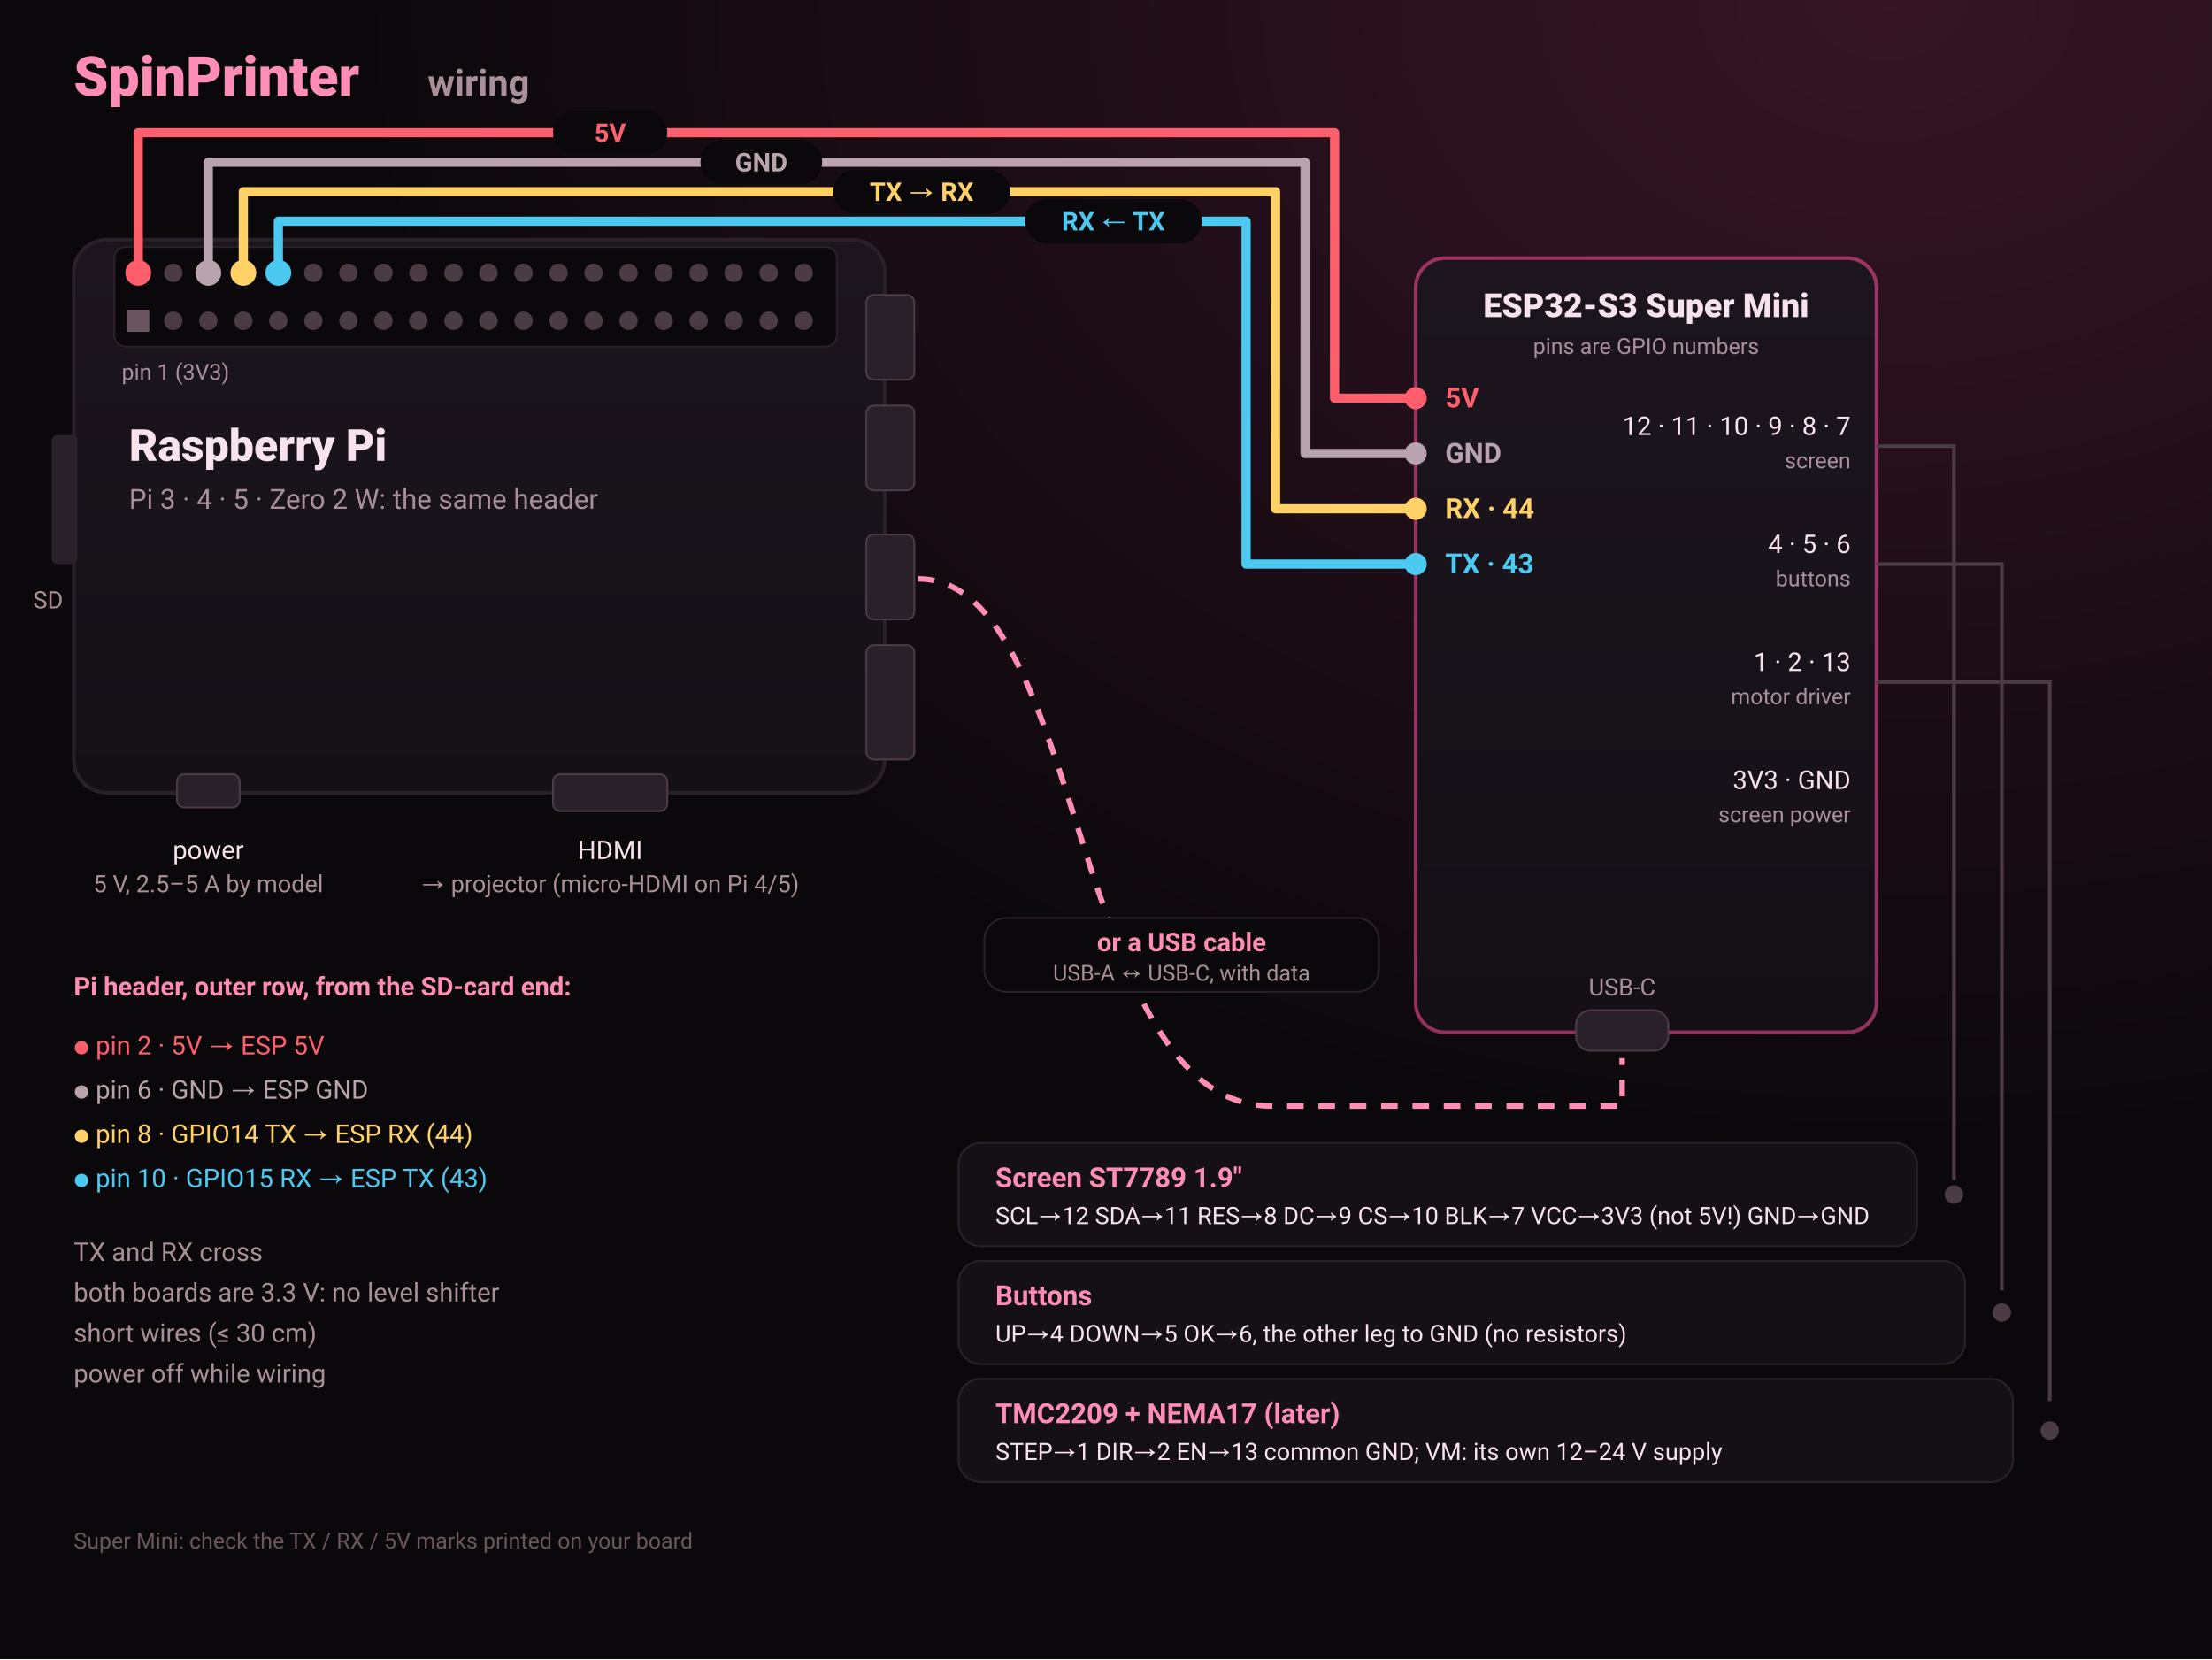
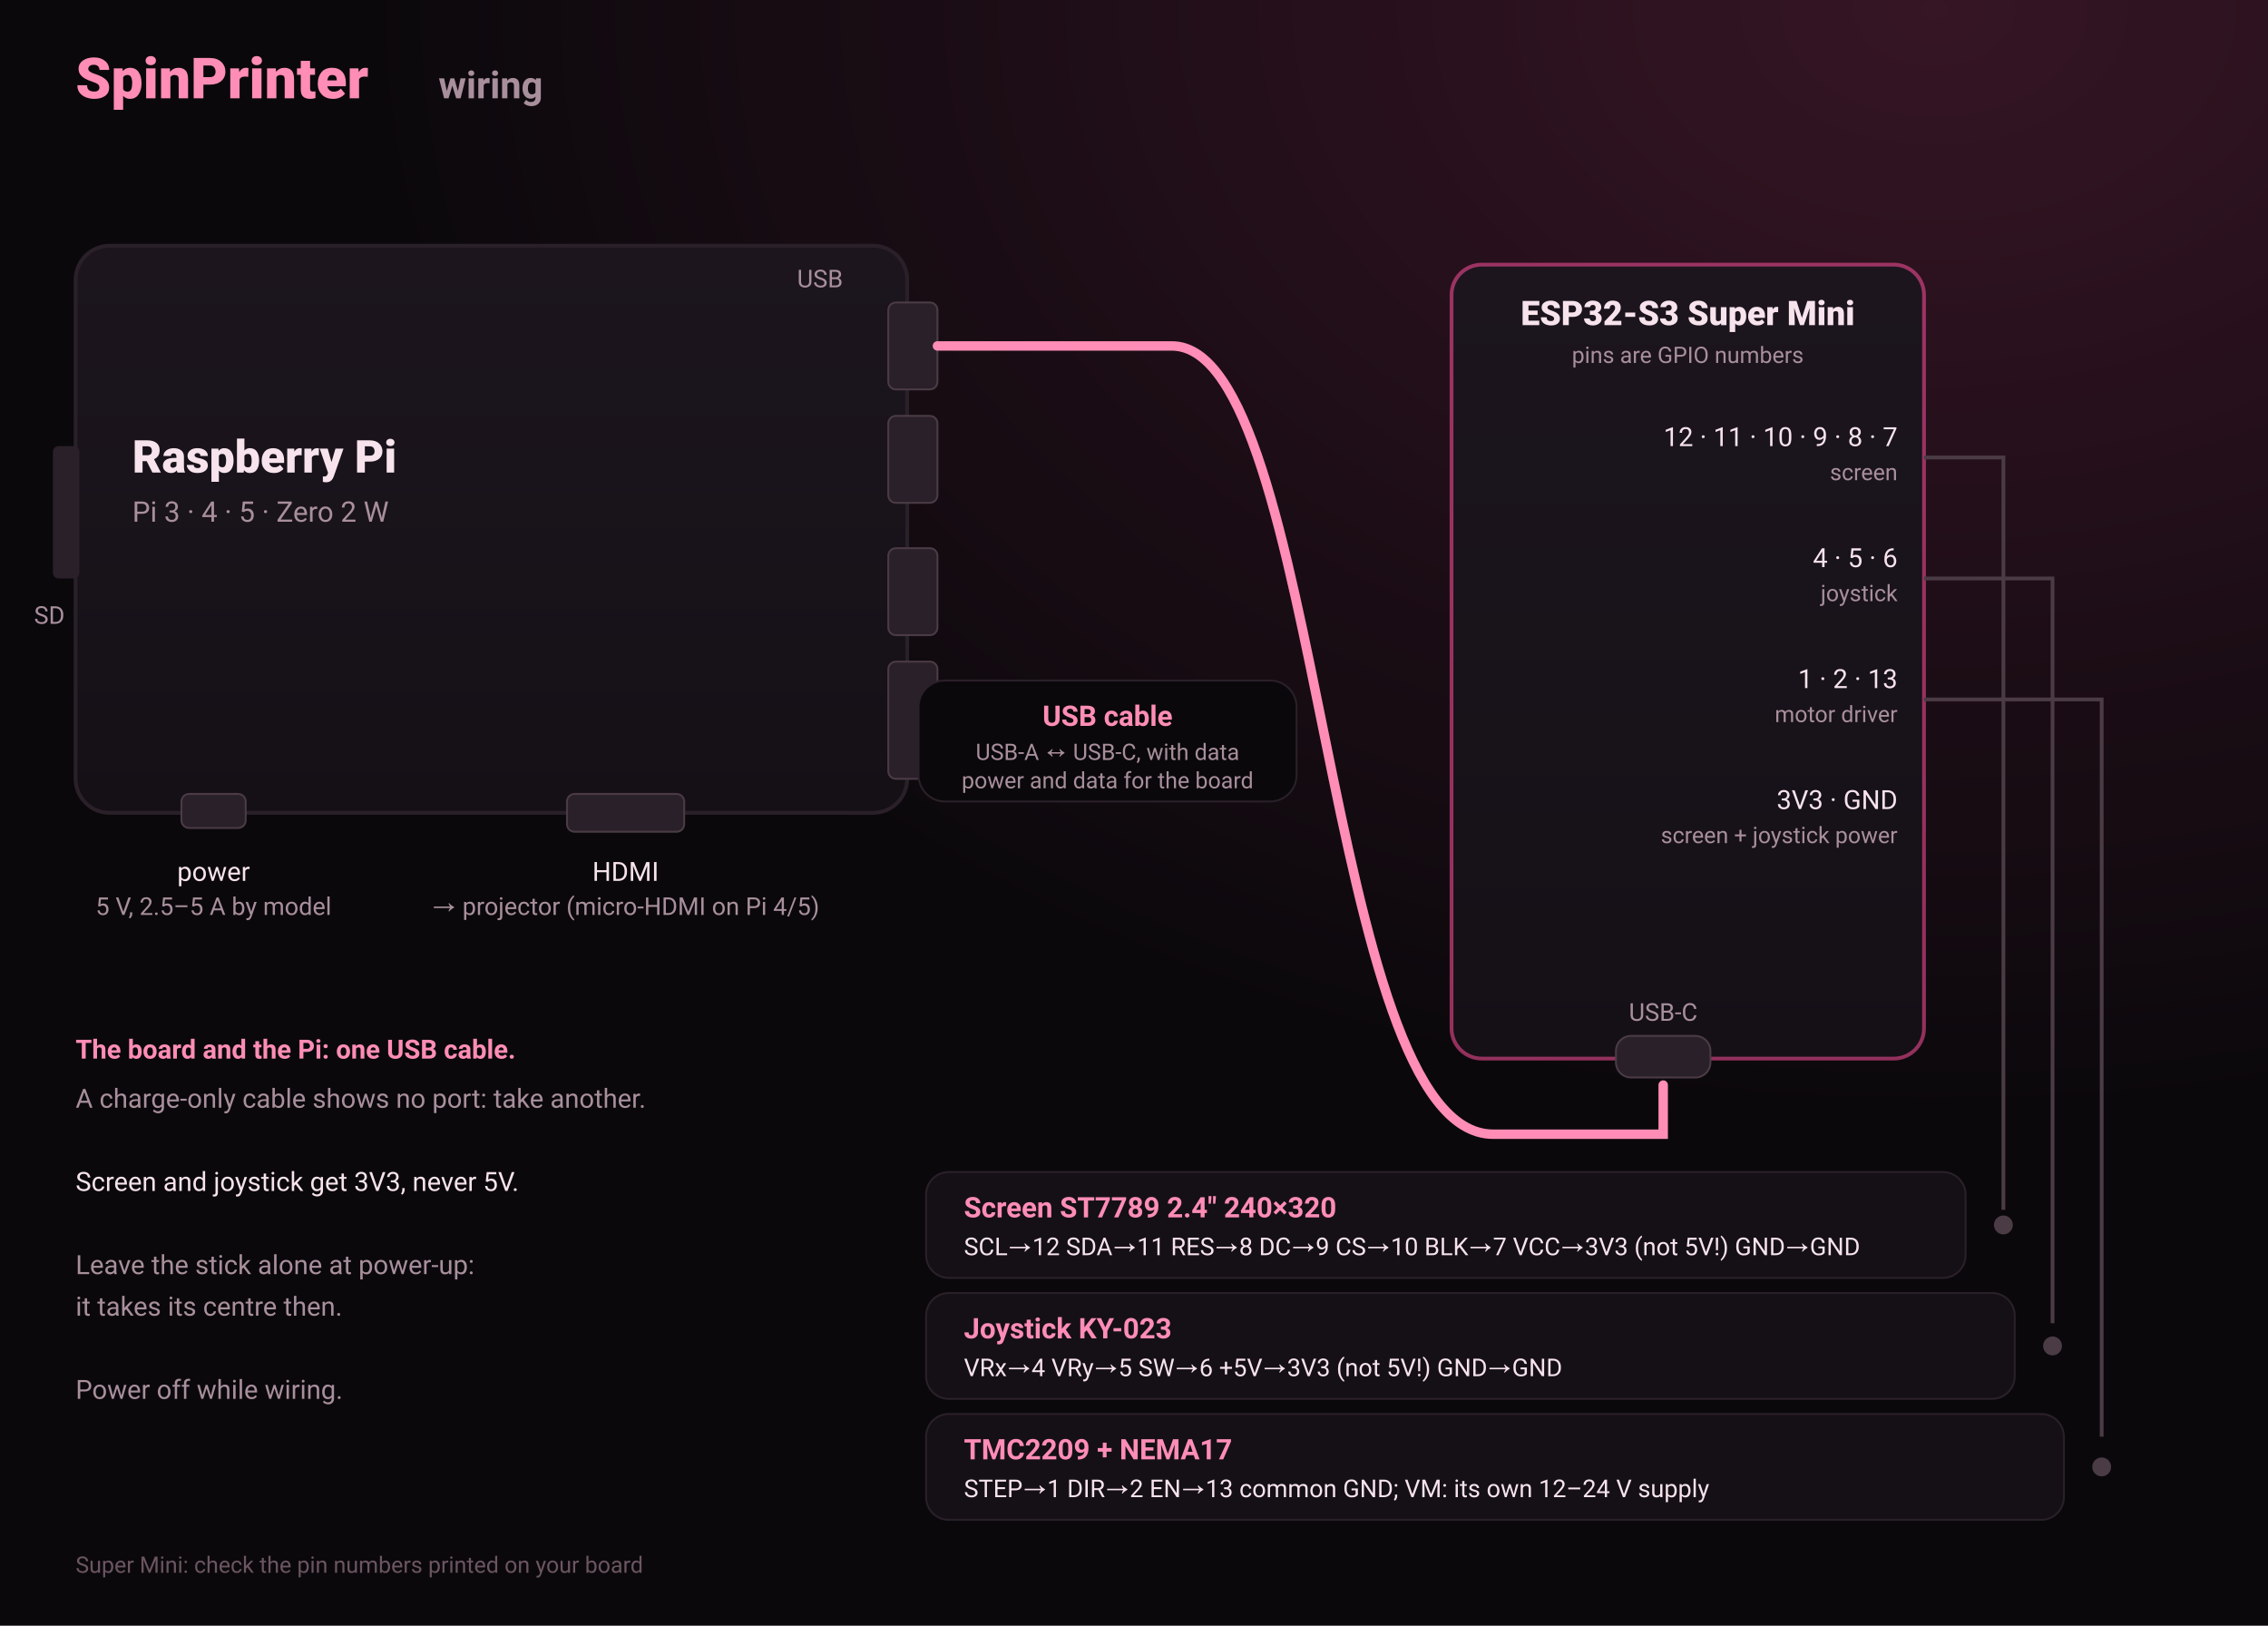
- <svg xmlns="http://www.w3.org/2000/svg" viewBox="0 0 1200 900" width="1200" height="900" font-family="Onest, 'Segoe UI', Roboto, Helvetica, Arial, sans-serif">
+ <svg xmlns="http://www.w3.org/2000/svg" viewBox="0 0 1200 860" width="1200" height="860" font-family="Onest, 'Segoe UI', Roboto, Helvetica, Arial, sans-serif">
  <defs>
    <radialGradient id="glow" cx="85%" cy="0%" r="70%">
      <stop offset="0" stop-color="#ff4f9a" stop-opacity=".18" />
      <stop offset="1" stop-color="#ff4f9a" stop-opacity="0" />
    </radialGradient>
    <linearGradient id="board" x1="0" y1="0" x2="0" y2="1">
      <stop offset="0" stop-color="#1c151e" />
      <stop offset="1" stop-color="#151016" />
    </linearGradient>
  </defs>
-   <rect width="1200" height="900" fill="#0a080b" />
-   <rect width="1200" height="900" fill="url(#glow)" />
+   <rect width="1200" height="860" fill="#0a080b" />
+   <rect width="1200" height="860" fill="url(#glow)" />
  <text x="40" y="52" font-size="30" font-weight="800" fill="#ff8db5">SpinPrinter</text>
  <text x="232" y="52" font-size="20" font-weight="600" fill="#a88f9b">wiring</text>
  <rect x="40" y="130" width="440" height="300" rx="18" fill="url(#board)" stroke="#2a2029" stroke-width="2" />
  <text x="70" y="250" font-size="24" font-weight="800" fill="#f7e3ec">Raspberry Pi</text>
-   <text x="70" y="276" font-size="15" fill="#a88f9b">Pi 3 · 4 · 5 · Zero 2 W: the same header</text>
+   <text x="70" y="276" font-size="15" fill="#a88f9b">Pi 3 · 4 · 5 · Zero 2 W</text>
  <rect x="28" y="236" width="14" height="70" rx="3" fill="#2a2029" />
-   <text x="18" y="330" font-size="13" fill="#a88f9b" text-anchor="start">SD</text>
+   <text x="18" y="330" font-size="13" fill="#a88f9b">SD</text>
  <g fill="#2a2029" stroke="#4a3b44">
    <rect x="470" y="160" width="26" height="46" rx="4" />
    <rect x="470" y="220" width="26" height="46" rx="4" />
    <rect x="470" y="290" width="26" height="46" rx="4" />
    <rect x="470" y="350" width="26" height="62" rx="4" />
  </g>
  <text x="446" y="152" font-size="13" fill="#a88f9b" text-anchor="end">USB</text>
  <rect x="96" y="420" width="34" height="18" rx="4" fill="#2a2029" stroke="#4a3b44" />
  <rect x="300" y="420" width="62" height="20" rx="4" fill="#2a2029" stroke="#4a3b44" />
  <text x="113" y="466" font-size="14" fill="#f7e3ec" text-anchor="middle">power</text>
  <text x="113" y="484" font-size="13" fill="#a88f9b" text-anchor="middle">5 V, 2.5–5 A by model</text>
  <text x="331" y="466" font-size="14" fill="#f7e3ec" text-anchor="middle">HDMI</text>
  <text x="331" y="484" font-size="13" fill="#a88f9b" text-anchor="middle">→ projector (micro-HDMI on Pi 4/5)</text>
-   <rect x="62" y="134" width="392" height="54" rx="6" fill="#0a080b" stroke="#2a2029" />
-   <rect x="69" y="168" width="12" height="12" fill="#6b5560" />
-   <circle cx="75" cy="148" r="7" fill="#ff5e6c" />
-   <circle cx="94" cy="174" r="5" fill="#4a3b44" />
-   <circle cx="94" cy="148" r="5" fill="#4a3b44" />
-   <circle cx="113" cy="174" r="5" fill="#4a3b44" />
-   <circle cx="113" cy="148" r="7" fill="#b9a3ae" />
-   <circle cx="132" cy="174" r="5" fill="#4a3b44" />
-   <circle cx="132" cy="148" r="7" fill="#ffd166" />
-   <circle cx="151" cy="174" r="5" fill="#4a3b44" />
-   <circle cx="151" cy="148" r="7" fill="#4cc9f0" />
-   <circle cx="170" cy="174" r="5" fill="#4a3b44" />
-   <circle cx="170" cy="148" r="5" fill="#4a3b44" />
-   <circle cx="189" cy="174" r="5" fill="#4a3b44" />
-   <circle cx="189" cy="148" r="5" fill="#4a3b44" />
-   <circle cx="208" cy="174" r="5" fill="#4a3b44" />
-   <circle cx="208" cy="148" r="5" fill="#4a3b44" />
-   <circle cx="227" cy="174" r="5" fill="#4a3b44" />
-   <circle cx="227" cy="148" r="5" fill="#4a3b44" />
-   <circle cx="246" cy="174" r="5" fill="#4a3b44" />
-   <circle cx="246" cy="148" r="5" fill="#4a3b44" />
-   <circle cx="265" cy="174" r="5" fill="#4a3b44" />
-   <circle cx="265" cy="148" r="5" fill="#4a3b44" />
-   <circle cx="284" cy="174" r="5" fill="#4a3b44" />
-   <circle cx="284" cy="148" r="5" fill="#4a3b44" />
-   <circle cx="303" cy="174" r="5" fill="#4a3b44" />
-   <circle cx="303" cy="148" r="5" fill="#4a3b44" />
-   <circle cx="322" cy="174" r="5" fill="#4a3b44" />
-   <circle cx="322" cy="148" r="5" fill="#4a3b44" />
-   <circle cx="341" cy="174" r="5" fill="#4a3b44" />
-   <circle cx="341" cy="148" r="5" fill="#4a3b44" />
-   <circle cx="360" cy="174" r="5" fill="#4a3b44" />
-   <circle cx="360" cy="148" r="5" fill="#4a3b44" />
-   <circle cx="379" cy="174" r="5" fill="#4a3b44" />
-   <circle cx="379" cy="148" r="5" fill="#4a3b44" />
-   <circle cx="398" cy="174" r="5" fill="#4a3b44" />
-   <circle cx="398" cy="148" r="5" fill="#4a3b44" />
-   <circle cx="417" cy="174" r="5" fill="#4a3b44" />
-   <circle cx="417" cy="148" r="5" fill="#4a3b44" />
-   <circle cx="436" cy="174" r="5" fill="#4a3b44" />
-   <circle cx="436" cy="148" r="5" fill="#4a3b44" />
-   <text x="66" y="206" font-size="12" fill="#a88f9b">pin 1 (3V3)</text>
-   <g fill="none" stroke-width="5" stroke-linecap="round" stroke-linejoin="round">
-     <path d="M75 141 V72 H724 V216 H768" stroke="#ff5e6c" />
-     <path d="M113 141 V88 H708 V246 H768" stroke="#b9a3ae" />
-     <path d="M132 141 V104 H692 V276 H768" stroke="#ffd166" />
-     <path d="M151 141 V120 H676 V306 H768" stroke="#4cc9f0" />
-   </g>
-   <g font-size="14" font-weight="700">
-     <rect x="300" y="60" width="62" height="24" rx="12" fill="#0a080b" />
-     <text x="331" y="77" fill="#ff5e6c" text-anchor="middle">5V</text>
-     <rect x="380" y="76" width="66" height="24" rx="12" fill="#0a080b" />
-     <text x="413" y="93" fill="#b9a3ae" text-anchor="middle">GND</text>
-     <rect x="452" y="92" width="96" height="24" rx="12" fill="#0a080b" />
-     <text x="500" y="109" fill="#ffd166" text-anchor="middle">TX → RX</text>
-     <rect x="556" y="108" width="96" height="24" rx="12" fill="#0a080b" />
-     <text x="604" y="125" fill="#4cc9f0" text-anchor="middle">RX ← TX</text>
-   </g>
-   <path d="M498 314 C 590 314, 580 600, 690 600 H880 V574" fill="none" stroke="#ff8db5" stroke-width="3" stroke-dasharray="9 8" />
-   <rect x="534" y="498" width="214" height="40" rx="12" fill="#0a080b" stroke="#2a2029" />
-   <text x="641" y="516" font-size="14" font-weight="700" fill="#ff8db5" text-anchor="middle">or a USB cable</text>
-   <text x="641" y="532" font-size="12" fill="#a88f9b" text-anchor="middle">USB-A ↔ USB-C, with data</text>
+   <path d="M496 183 H620 C 700 183, 700 600, 790 600 H880 V574" fill="none" stroke="#ff8db5" stroke-width="5" stroke-linecap="round" />
+   <rect x="486" y="360" width="200" height="64" rx="14" fill="#0a080b" stroke="#2a2029" />
+   <text x="586" y="384" font-size="15" font-weight="700" fill="#ff8db5" text-anchor="middle">USB cable</text>
+   <text x="586" y="402" font-size="12" fill="#a88f9b" text-anchor="middle">USB-A ↔ USB-C, with data</text>
+   <text x="586" y="417" font-size="12" fill="#a88f9b" text-anchor="middle">power and data for the board</text>
  <rect x="768" y="140" width="250" height="420" rx="16" fill="url(#board)" stroke="#ff4f9a" stroke-opacity=".55" stroke-width="2" />
  <rect x="855" y="548" width="50" height="22" rx="8" fill="#2a2029" stroke="#4a3b44" />
  <text x="880" y="540" font-size="13" fill="#a88f9b" text-anchor="middle">USB-C</text>
  <text x="893" y="172" font-size="18" font-weight="800" fill="#f7e3ec" text-anchor="middle">ESP32-S3 Super Mini</text>
  <text x="893" y="192" font-size="12" fill="#a88f9b" text-anchor="middle">pins are GPIO numbers</text>
-   <g font-size="15" font-weight="700">
-     <circle cx="768" cy="216" r="6" fill="#ff5e6c" />
-     <text x="784" y="221" fill="#ff5e6c">5V</text>
-     <circle cx="768" cy="246" r="6" fill="#b9a3ae" />
-     <text x="784" y="251" fill="#b9a3ae">GND</text>
-     <circle cx="768" cy="276" r="6" fill="#ffd166" />
-     <text x="784" y="281" fill="#ffd166">RX · 44</text>
-     <circle cx="768" cy="306" r="6" fill="#4cc9f0" />
-     <text x="784" y="311" fill="#4cc9f0">TX · 43</text>
-   </g>
  <g font-size="14" fill="#f7e3ec">
    <text x="1004" y="236" text-anchor="end">12 · 11 · 10 · 9 · 8 · 7</text>
    <text x="1004" y="254" text-anchor="end" fill="#a88f9b" font-size="12">screen</text>
    <text x="1004" y="300" text-anchor="end">4 · 5 · 6</text>
-     <text x="1004" y="318" text-anchor="end" fill="#a88f9b" font-size="12">buttons</text>
+     <text x="1004" y="318" text-anchor="end" fill="#a88f9b" font-size="12">joystick</text>
    <text x="1004" y="364" text-anchor="end">1 · 2 · 13</text>
    <text x="1004" y="382" text-anchor="end" fill="#a88f9b" font-size="12">motor driver</text>
    <text x="1004" y="428" text-anchor="end">3V3 · GND</text>
-     <text x="1004" y="446" text-anchor="end" fill="#a88f9b" font-size="12">screen power</text>
+     <text x="1004" y="446" text-anchor="end" fill="#a88f9b" font-size="12">screen + joystick power</text>
  </g>
  <g stroke="#4a3b44" stroke-width="2" fill="none">
    <path d="M1018 242 H1060 V640" />
    <path d="M1018 306 H1086 V700" />
    <path d="M1018 370 H1112 V760" />
  </g>
  <g>
-     <rect x="520" y="620" width="520" height="56" rx="12" fill="#151016" stroke="#2a2029" />
-     <text x="540" y="644" font-size="15" font-weight="700" fill="#ff8db5">Screen ST7789 1.9″</text>
-     <text x="540" y="664" font-size="13" fill="#f7e3ec">SCL→12  SDA→11  RES→8  DC→9  CS→10  BLK→7  VCC→3V3 (not 5V!)  GND→GND</text>
+     <rect x="490" y="620" width="550" height="56" rx="12" fill="#151016" stroke="#2a2029" />
+     <text x="510" y="644" font-size="15" font-weight="700" fill="#ff8db5">Screen ST7789 2.4″ 240×320</text>
+     <text x="510" y="664" font-size="13" fill="#f7e3ec">SCL→12  SDA→11  RES→8  DC→9  CS→10  BLK→7  VCC→3V3 (not 5V!)  GND→GND</text>
    <circle cx="1060" cy="648" r="5" fill="#4a3b44" />
-     <rect x="520" y="684" width="546" height="56" rx="12" fill="#151016" stroke="#2a2029" />
-     <text x="540" y="708" font-size="15" font-weight="700" fill="#ff8db5">Buttons</text>
-     <text x="540" y="728" font-size="13" fill="#f7e3ec">UP→4  DOWN→5  OK→6, the other leg to GND (no resistors)</text>
+     <rect x="490" y="684" width="576" height="56" rx="12" fill="#151016" stroke="#2a2029" />
+     <text x="510" y="708" font-size="15" font-weight="700" fill="#ff8db5">Joystick KY-023</text>
+     <text x="510" y="728" font-size="13" fill="#f7e3ec">VRx→4  VRy→5  SW→6  +5V→3V3 (not 5V!)  GND→GND</text>
    <circle cx="1086" cy="712" r="5" fill="#4a3b44" />
-     <rect x="520" y="748" width="572" height="56" rx="12" fill="#151016" stroke="#2a2029" />
-     <text x="540" y="772" font-size="15" font-weight="700" fill="#ff8db5">TMC2209 + NEMA17 (later)</text>
-     <text x="540" y="792" font-size="13" fill="#f7e3ec">STEP→1  DIR→2  EN→13  common GND;  VM: its own 12–24 V supply</text>
+     <rect x="490" y="748" width="602" height="56" rx="12" fill="#151016" stroke="#2a2029" />
+     <text x="510" y="772" font-size="15" font-weight="700" fill="#ff8db5">TMC2209 + NEMA17</text>
+     <text x="510" y="792" font-size="13" fill="#f7e3ec">STEP→1  DIR→2  EN→13  common GND;  VM: its own 12–24 V supply</text>
    <circle cx="1112" cy="776" r="5" fill="#4a3b44" />
  </g>
  <g font-size="14">
-     <text x="40" y="540" font-weight="700" fill="#ff8db5">Pi header, outer row, from the SD-card end:</text>
-     <text x="40" y="572" fill="#ff5e6c">● pin 2 · 5V → ESP 5V</text>
-     <text x="40" y="596" fill="#b9a3ae">● pin 6 · GND → ESP GND</text>
-     <text x="40" y="620" fill="#ffd166">● pin 8 · GPIO14 TX → ESP RX (44)</text>
-     <text x="40" y="644" fill="#4cc9f0">● pin 10 · GPIO15 RX → ESP TX (43)</text>
-     <text x="40" y="684" fill="#a88f9b">TX and RX cross</text>
-     <text x="40" y="706" fill="#a88f9b">both boards are 3.3 V: no level shifter</text>
-     <text x="40" y="728" fill="#a88f9b">short wires (≤ 30 cm)</text>
-     <text x="40" y="750" fill="#a88f9b">power off while wiring</text>
-     <text x="40" y="840" fill="#6b5560" font-size="12">Super Mini: check the TX / RX / 5V marks printed on your board</text>
+     <text x="40" y="560" font-weight="700" fill="#ff8db5">The board and the Pi: one USB cable.</text>
+     <text x="40" y="586" fill="#a88f9b">A charge-only cable shows no port: take another.</text>
+     <text x="40" y="630" fill="#f7e3ec">Screen and joystick get 3V3, never 5V.</text>
+     <text x="40" y="674" fill="#a88f9b">Leave the stick alone at power-up:</text>
+     <text x="40" y="696" fill="#a88f9b">it takes its centre then.</text>
+     <text x="40" y="740" fill="#a88f9b">Power off while wiring.</text>
+     <text x="40" y="832" fill="#6b5560" font-size="12">Super Mini: check the pin numbers printed on your board</text>
  </g>
</svg>
